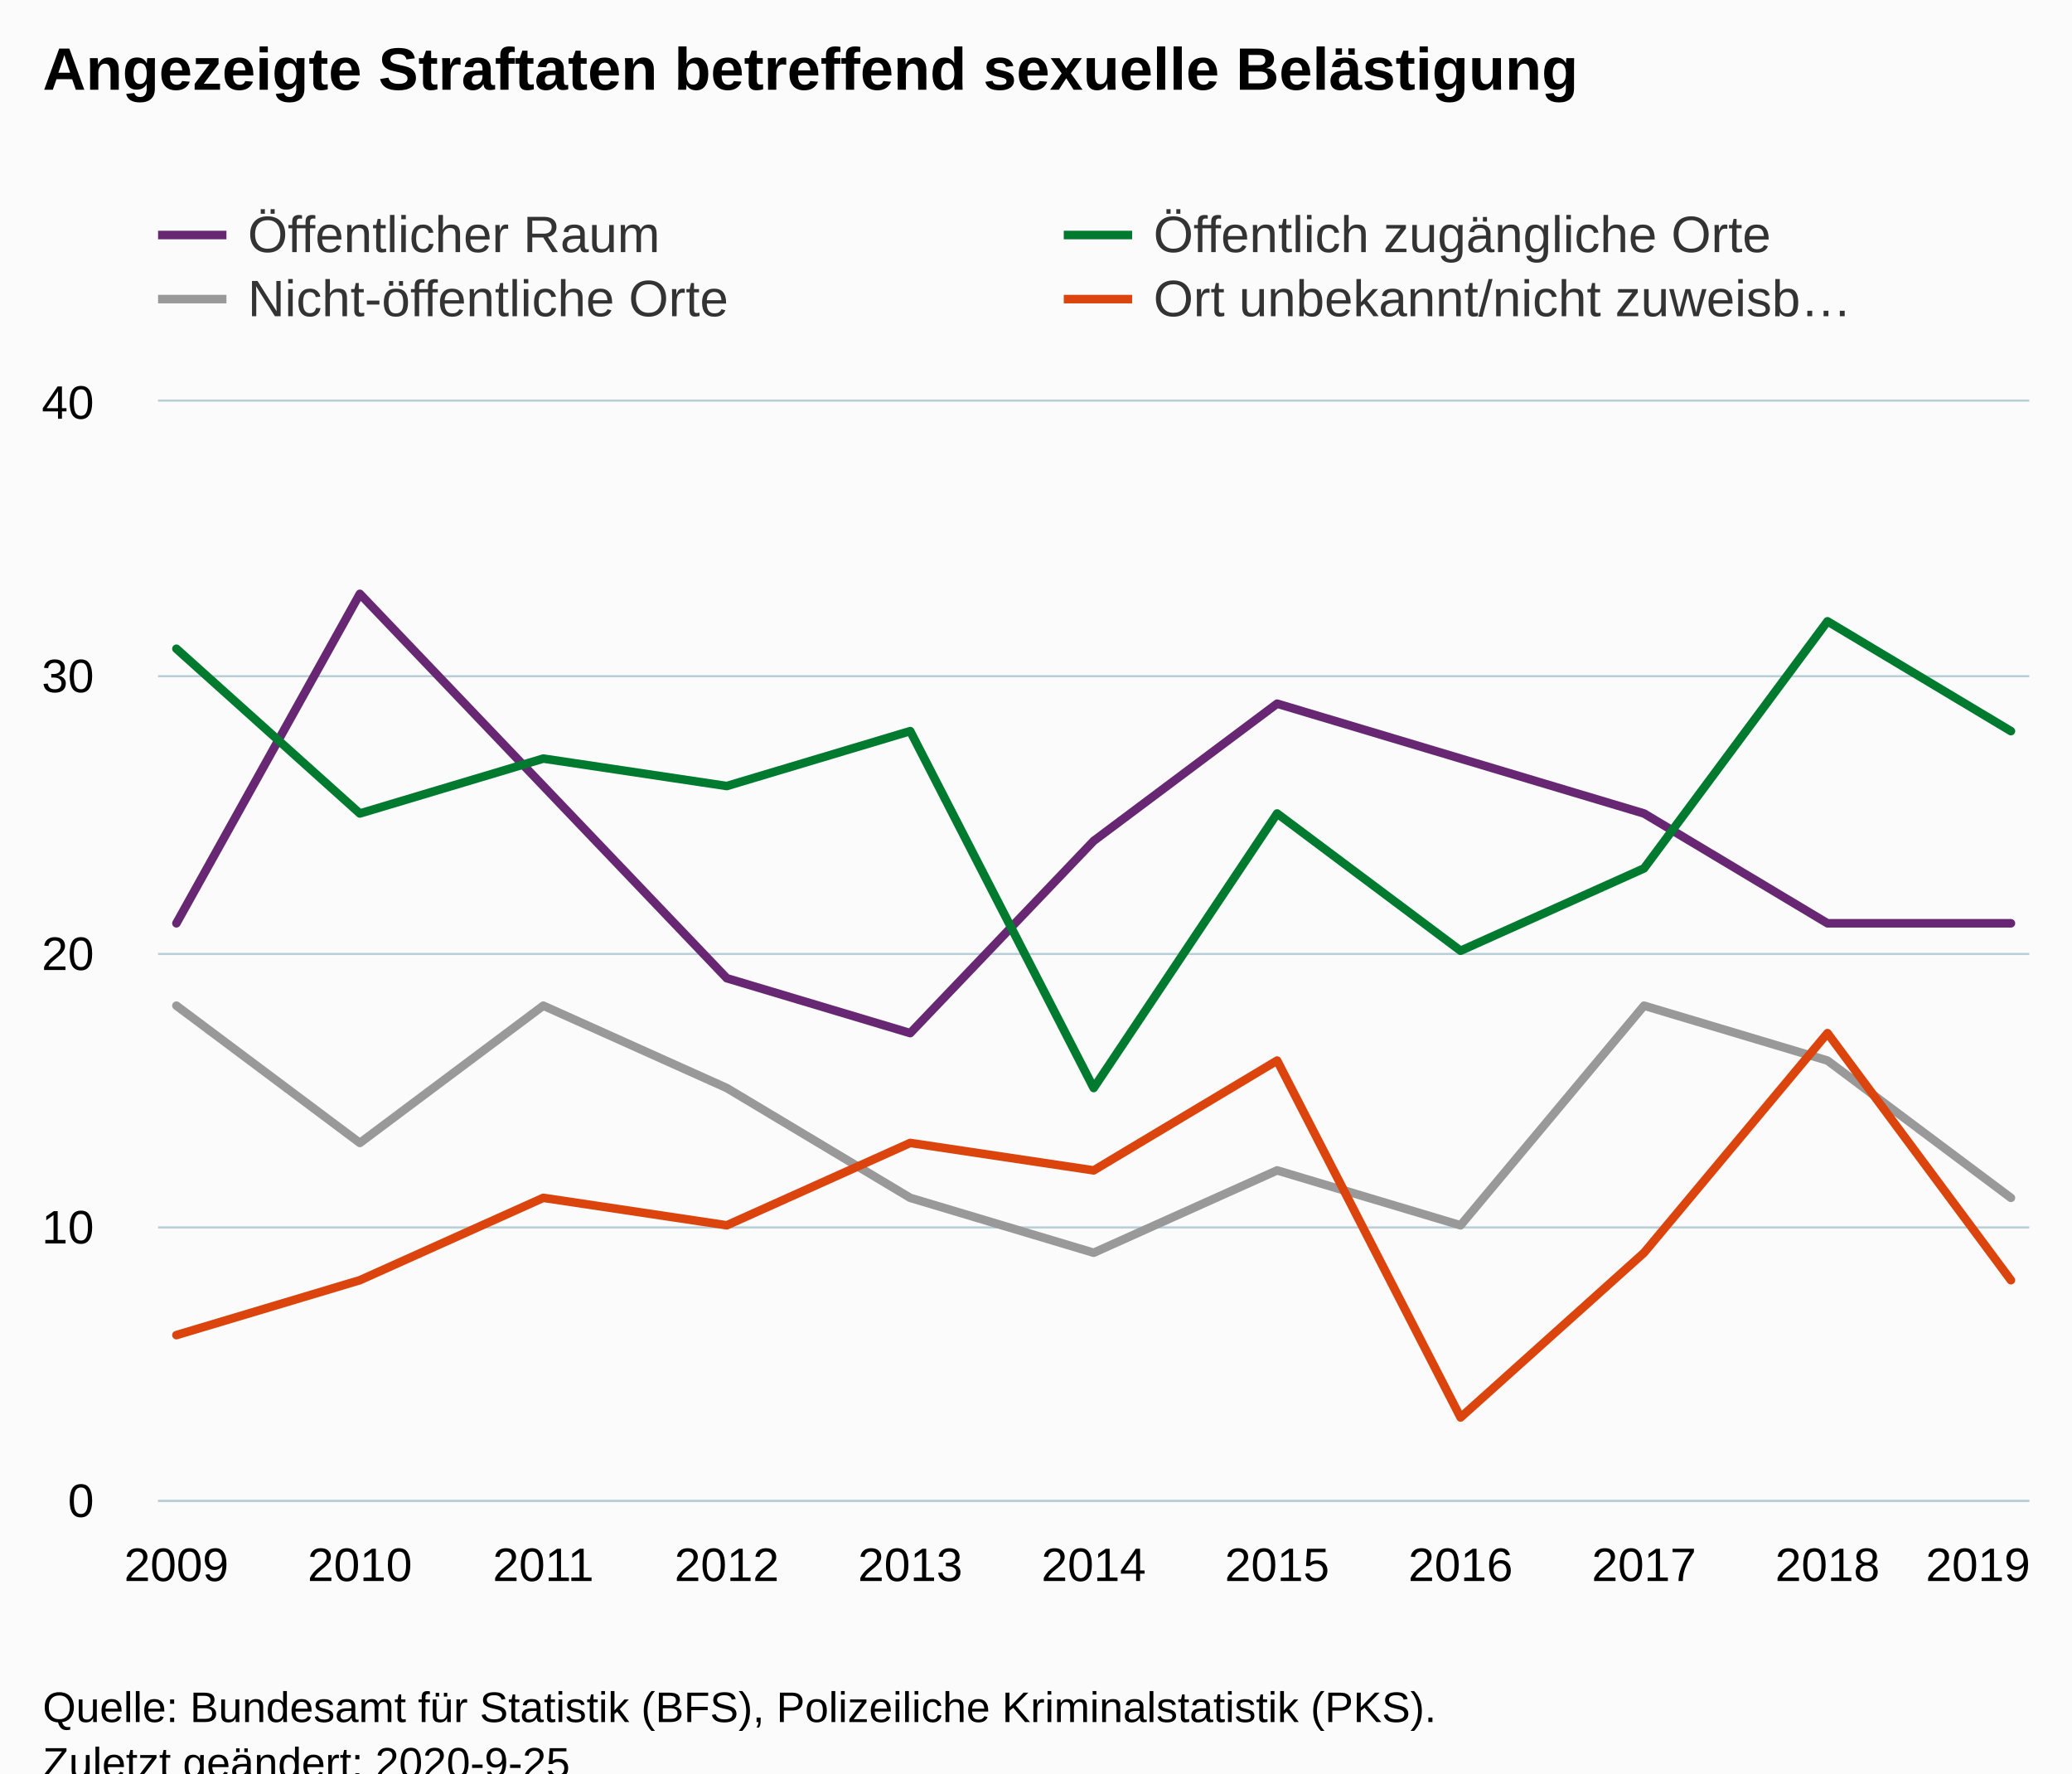
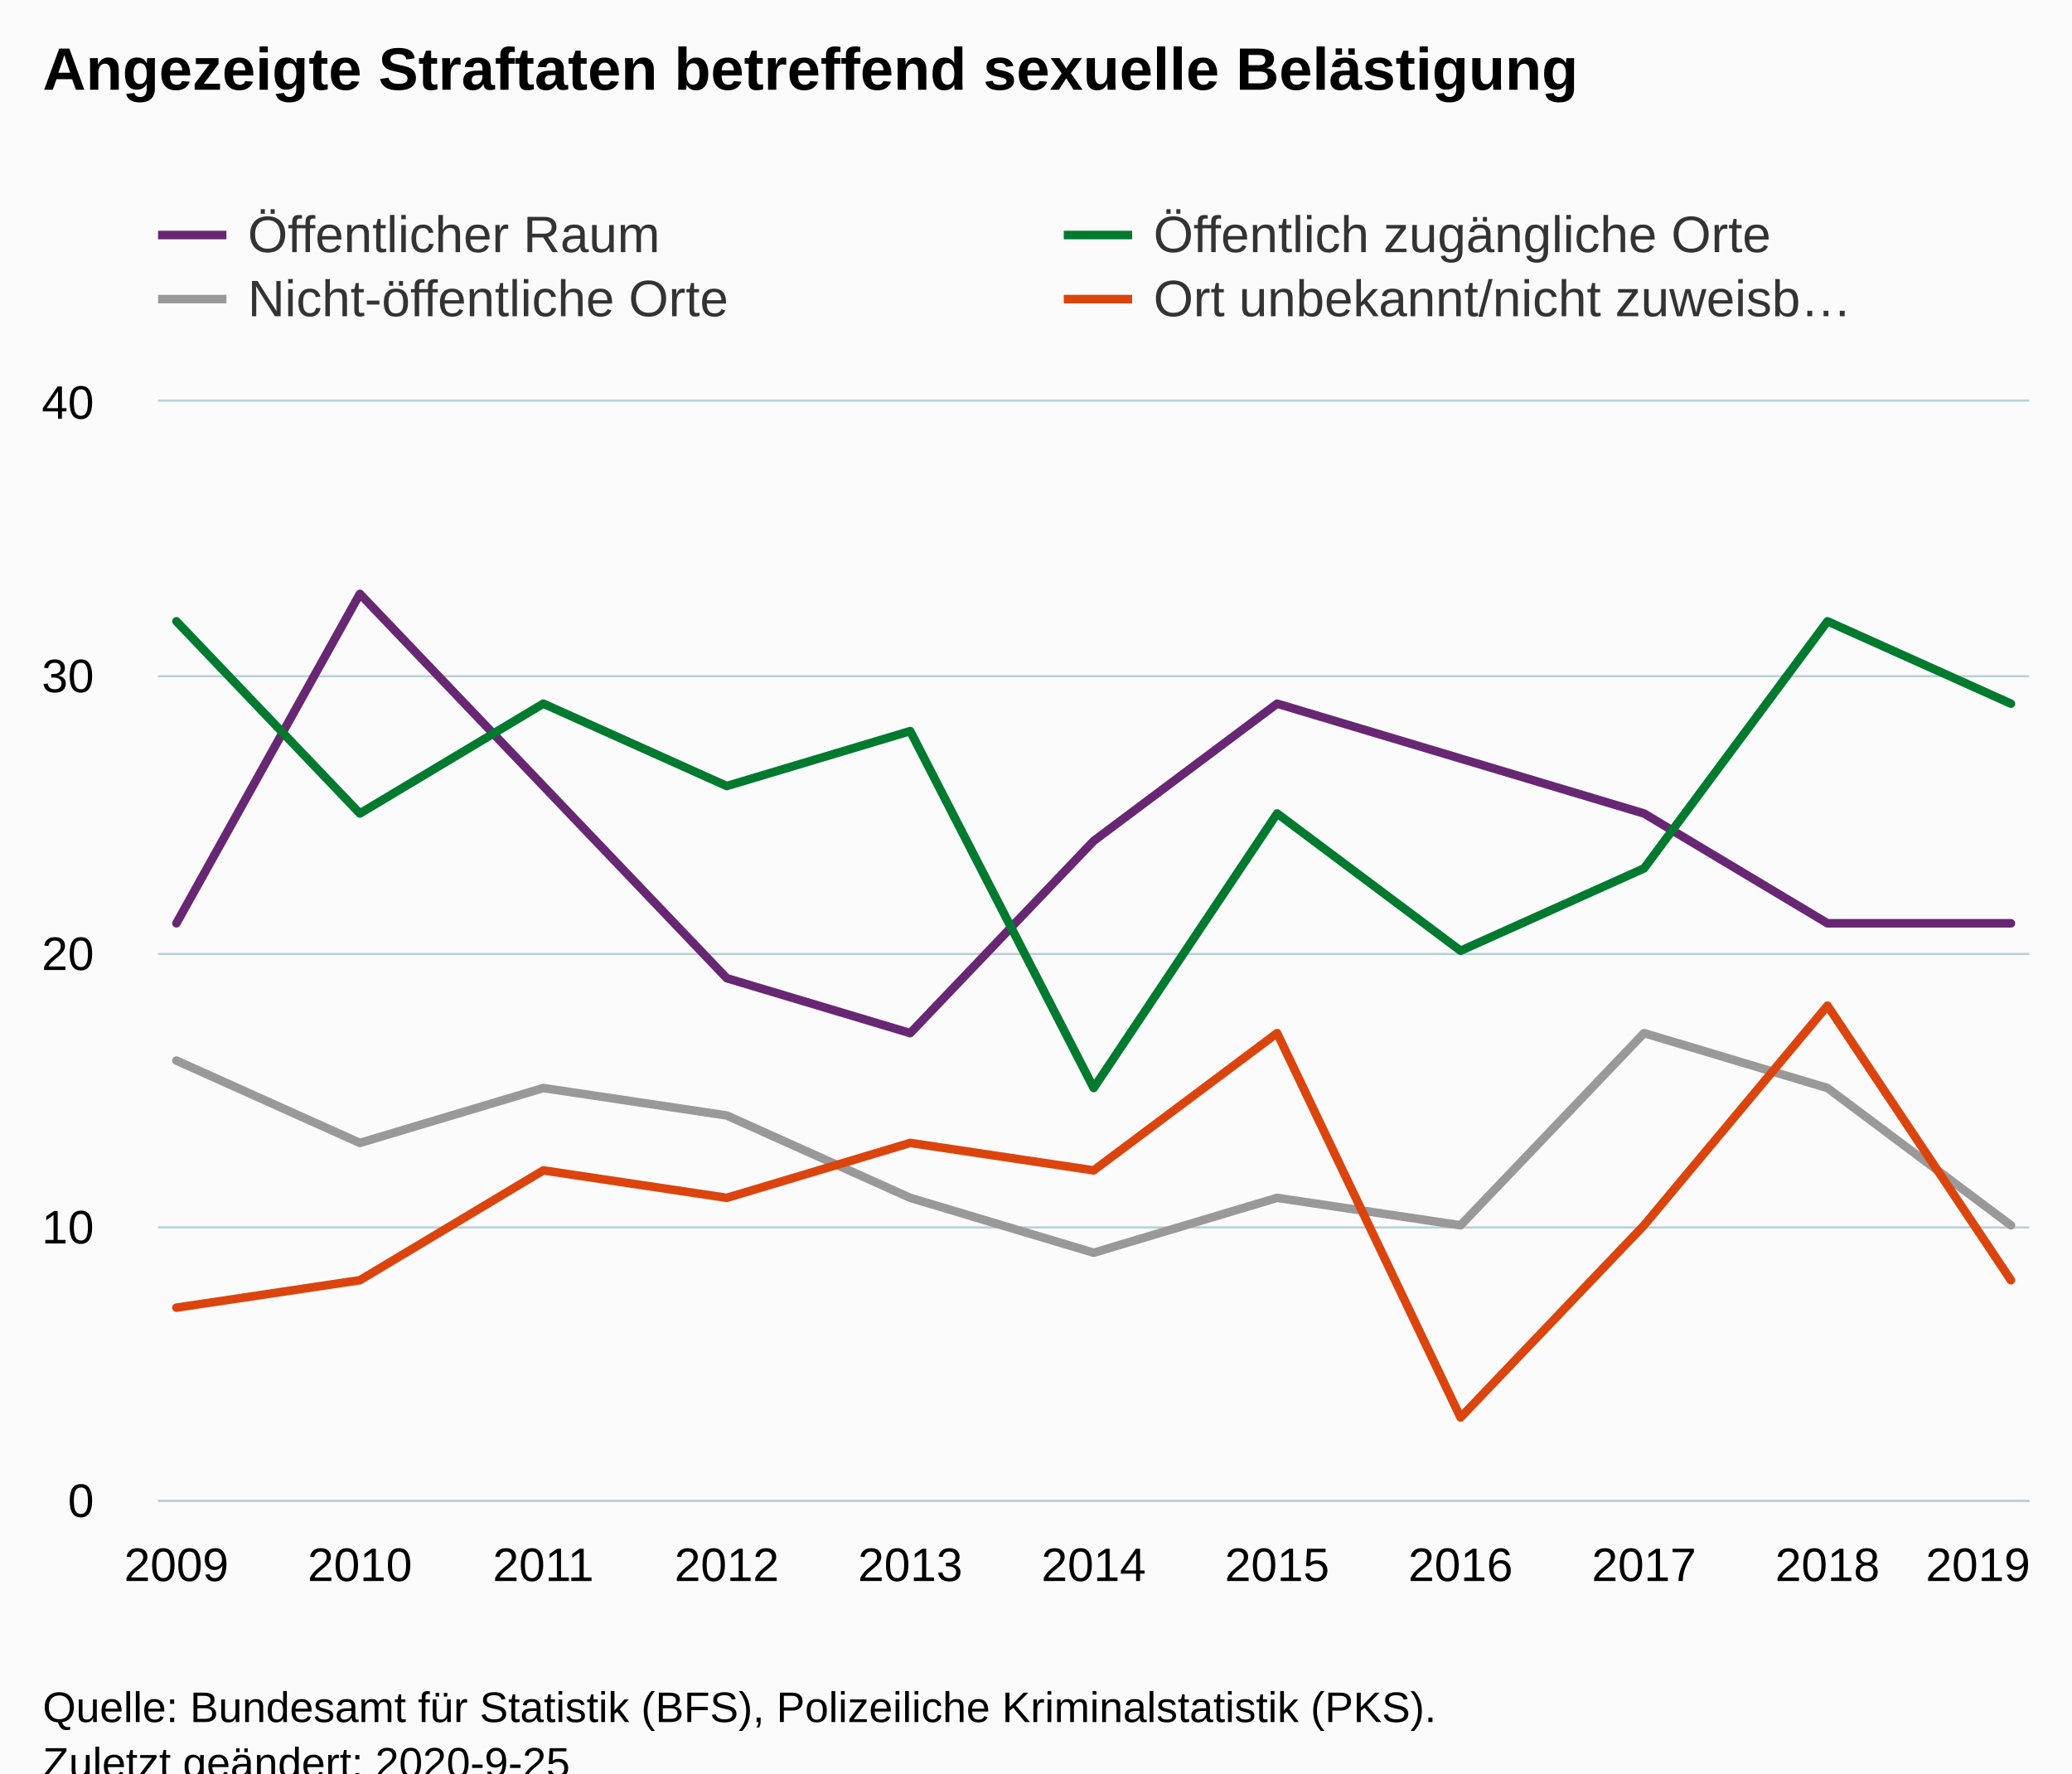
<svg xmlns="http://www.w3.org/2000/svg" version="1.1" class="highcharts-root" style="font-family:Arial;font-size:12px;" viewBox="0 0 485 415">
  <defs>
-     <clipPath id="highcharts-9clx5z3-50-">
+     <clipPath id="highcharts-wo9f8xr-50-">
      <rect x="0" y="0" width="438" height="257" fill="none" />
    </clipPath>
-     <clipPath id="highcharts-9clx5z3-62-">
+     <clipPath id="highcharts-wo9f8xr-62-">
      <rect x="0" y="0" width="438" height="257" fill="none" />
    </clipPath>
  </defs>
  <rect fill="#fbfbfb" class="highcharts-background" x="0" y="0" width="485" height="428" rx="0" ry="0" />
  <rect fill="none" class="highcharts-plot-background" x="37" y="94" width="438" height="257" />
  <g class="highcharts-pane-group" data-z-index="0" />
  <g class="highcharts-grid highcharts-xaxis-grid" data-z-index="1">
    <path fill="none" data-z-index="1" class="highcharts-grid-line" d="M 40.5 94 L 40.5 351" opacity="1" />
    <path fill="none" data-z-index="1" class="highcharts-grid-line" d="M 83.5 94 L 83.5 351" opacity="1" />
    <path fill="none" data-z-index="1" class="highcharts-grid-line" d="M 126.5 94 L 126.5 351" opacity="1" />
    <path fill="none" data-z-index="1" class="highcharts-grid-line" d="M 169.5 94 L 169.5 351" opacity="1" />
    <path fill="none" data-z-index="1" class="highcharts-grid-line" d="M 212.5 94 L 212.5 351" opacity="1" />
    <path fill="none" data-z-index="1" class="highcharts-grid-line" d="M 255.5 94 L 255.5 351" opacity="1" />
    <path fill="none" data-z-index="1" class="highcharts-grid-line" d="M 298.5 94 L 298.5 351" opacity="1" />
    <path fill="none" data-z-index="1" class="highcharts-grid-line" d="M 341.5 94 L 341.5 351" opacity="1" />
    <path fill="none" data-z-index="1" class="highcharts-grid-line" d="M 384.5 94 L 384.5 351" opacity="1" />
    <path fill="none" data-z-index="1" class="highcharts-grid-line" d="M 427.5 94 L 427.5 351" opacity="1" />
    <path fill="none" data-z-index="1" class="highcharts-grid-line" d="M 470.5 94 L 470.5 351" opacity="1" />
  </g>
  <g class="highcharts-grid highcharts-yaxis-grid" data-z-index="1">
    <path fill="none" stroke="#B9CFD7" stroke-width="0.5" data-z-index="1" class="highcharts-grid-line" d="M 37 351.25 L 475 351.25" opacity="1" />
    <path fill="none" stroke="#B9CFD7" stroke-width="0.5" data-z-index="1" class="highcharts-grid-line" d="M 37 287.25 L 475 287.25" opacity="1" />
    <path fill="none" stroke="#B9CFD7" stroke-width="0.5" data-z-index="1" class="highcharts-grid-line" d="M 37 223.25 L 475 223.25" opacity="1" />
    <path fill="none" stroke="#B9CFD7" stroke-width="0.5" data-z-index="1" class="highcharts-grid-line" d="M 37 158.25 L 475 158.25" opacity="1" />
    <path fill="none" stroke="#B9CFD7" stroke-width="0.5" data-z-index="1" class="highcharts-grid-line" d="M 37 93.75 L 475 93.75" opacity="1" />
  </g>
  <rect fill="none" class="highcharts-plot-border" data-z-index="1" x="37" y="94" width="438" height="257" />
  <g class="highcharts-axis highcharts-xaxis" data-z-index="2">
    <path fill="none" class="highcharts-axis-line" stroke="#B9CFD7" stroke-width="0.5" data-z-index="7" d="M 37 351.25 L 475 351.25" />
  </g>
  <g class="highcharts-axis highcharts-yaxis" data-z-index="2">
    <path fill="none" class="highcharts-axis-line" data-z-index="7" d="M 37 94 L 37 351" />
  </g>
  <g class="highcharts-series-group" data-z-index="3">
-     <g class="highcharts-series highcharts-series-0 highcharts-line-series" data-z-index="0.1" opacity="1" transform="translate(37,94) scale(1 1)" clip-path="url(#highcharts-9clx5z3-62-)">
+     <g class="highcharts-series highcharts-series-0 highcharts-line-series" data-z-index="0.1" opacity="1" transform="translate(37,94) scale(1 1)" clip-path="url(#highcharts-wo9f8xr-62-)">
      <path fill="none" d="M 4.294 122.075 L 47.235 44.975 L 90.176 89.95 L 133.118 134.925 L 176.059 147.775 L 219 102.8 L 261.941 70.675 L 304.882 83.525 L 347.824 96.375 L 390.765 122.075 L 433.706 122.075" class="highcharts-graph" data-z-index="1" stroke="#672773" stroke-width="2" stroke-linejoin="round" stroke-linecap="round" />
    </g>
    <g class="highcharts-markers highcharts-series-0 highcharts-line-series" data-z-index="0.1" opacity="1" transform="translate(37,94) scale(1 1)" clip-path="none" />
-     <g class="highcharts-series highcharts-series-1 highcharts-line-series" data-z-index="0.1" opacity="1" transform="translate(37,94) scale(1 1)" clip-path="url(#highcharts-9clx5z3-62-)">
-       <path fill="none" d="M 4.294 57.825 L 47.235 96.375 L 90.176 83.525 L 133.118 89.95 L 176.059 77.1 L 219 160.625 L 261.941 96.375 L 304.882 128.5 L 347.824 109.225 L 390.765 51.4 L 433.706 77.1" class="highcharts-graph" data-z-index="1" stroke="#007a2f" stroke-width="2" stroke-linejoin="round" stroke-linecap="round" />
+     <g class="highcharts-series highcharts-series-1 highcharts-line-series" data-z-index="0.1" opacity="1" transform="translate(37,94) scale(1 1)" clip-path="url(#highcharts-wo9f8xr-62-)">
+       <path fill="none" d="M 4.294 51.4 L 47.235 96.375 L 90.176 70.675 L 133.118 89.95 L 176.059 77.1 L 219 160.625 L 261.941 96.375 L 304.882 128.5 L 347.824 109.225 L 390.765 51.4 L 433.706 70.675" class="highcharts-graph" data-z-index="1" stroke="#007a2f" stroke-width="2" stroke-linejoin="round" stroke-linecap="round" />
    </g>
    <g class="highcharts-markers highcharts-series-1 highcharts-line-series" data-z-index="0.1" opacity="1" transform="translate(37,94) scale(1 1)" clip-path="none" />
-     <g class="highcharts-series highcharts-series-2 highcharts-line-series" data-z-index="0.1" opacity="1" transform="translate(37,94) scale(1 1)" clip-path="url(#highcharts-9clx5z3-62-)">
-       <path fill="none" d="M 4.294 141.35 L 47.235 173.475 L 90.176 141.35 L 133.118 160.625 L 176.059 186.325 L 219 199.175 L 261.941 179.9 L 304.882 192.75 L 347.824 141.35 L 390.765 154.2 L 433.706 186.325" class="highcharts-graph" data-z-index="1" stroke="#999999" stroke-width="2" stroke-linejoin="round" stroke-linecap="round" />
+     <g class="highcharts-series highcharts-series-2 highcharts-line-series" data-z-index="0.1" opacity="1" transform="translate(37,94) scale(1 1)" clip-path="url(#highcharts-wo9f8xr-62-)">
+       <path fill="none" d="M 4.294 154.2 L 47.235 173.475 L 90.176 160.625 L 133.118 167.05 L 176.059 186.325 L 219 199.175 L 261.941 186.325 L 304.882 192.75 L 347.824 147.775 L 390.765 160.625 L 433.706 192.75" class="highcharts-graph" data-z-index="1" stroke="#999999" stroke-width="2" stroke-linejoin="round" stroke-linecap="round" />
    </g>
    <g class="highcharts-markers highcharts-series-2 highcharts-line-series" data-z-index="0.1" opacity="1" transform="translate(37,94) scale(1 1)" clip-path="none" />
-     <g class="highcharts-series highcharts-series-3 highcharts-line-series" data-z-index="0.1" opacity="1" transform="translate(37,94) scale(1 1)" clip-path="url(#highcharts-9clx5z3-62-)">
-       <path fill="none" d="M 4.294 218.45 L 47.235 205.6 L 90.176 186.325 L 133.118 192.75 L 176.059 173.475 L 219 179.9 L 261.941 154.2 L 304.882 237.725 L 347.824 199.175 L 390.765 147.775 L 433.706 205.6" class="highcharts-graph" data-z-index="1" stroke="#DC440E" stroke-width="2" stroke-linejoin="round" stroke-linecap="round" />
+     <g class="highcharts-series highcharts-series-3 highcharts-line-series" data-z-index="0.1" opacity="1" transform="translate(37,94) scale(1 1)" clip-path="url(#highcharts-wo9f8xr-62-)">
+       <path fill="none" d="M 4.294 212.025 L 47.235 205.6 L 90.176 179.9 L 133.118 186.325 L 176.059 173.475 L 219 179.9 L 261.941 147.775 L 304.882 237.725 L 347.824 192.75 L 390.765 141.35 L 433.706 205.6" class="highcharts-graph" data-z-index="1" stroke="#DC440E" stroke-width="2" stroke-linejoin="round" stroke-linecap="round" />
    </g>
    <g class="highcharts-markers highcharts-series-3 highcharts-line-series" data-z-index="0.1" opacity="1" transform="translate(37,94) scale(1 1)" clip-path="none" />
  </g>
  <text x="10" text-anchor="start" class="highcharts-title" data-z-index="4" style="color:#000000;font-size:14px;font-weight:bold;fill:#000000;" y="21">
    <tspan>Angezeigte Straftaten betreffend sexuelle Belästigung</tspan>
  </text>
  <text x="10" text-anchor="start" class="highcharts-subtitle" data-z-index="4" style="color:#000000;font-size:12px;font-weight:normal;fill:#000000;" y="40" />
  <text x="10" text-anchor="start" class="highcharts-caption" data-z-index="4" style="color:#666666;fill:#666666;" y="385" />
  <g class="highcharts-legend" data-z-index="7" transform="translate(29,41)">
    <rect fill="none" class="highcharts-legend-box" rx="0" ry="0" x="0" y="0" width="420" height="41" visibility="visible" />
    <g data-z-index="1">
      <g>
        <g class="highcharts-legend-item highcharts-line-series highcharts-color-undefined highcharts-series-0" data-z-index="1" transform="translate(8,3)">
          <path fill="none" d="M 0 11 L 16 11" class="highcharts-graph" stroke="#672773" stroke-width="2" />
          <text x="21" style="color:#333333;cursor:pointer;font-size:12px;font-weight:normal;fill:#333333;" text-anchor="start" data-z-index="2" y="15">
            <tspan>Öffentlicher Raum</tspan>
          </text>
        </g>
        <g class="highcharts-legend-item highcharts-line-series highcharts-color-undefined highcharts-series-1" data-z-index="1" transform="translate(220,3)">
          <path fill="none" d="M 0 11 L 16 11" class="highcharts-graph" stroke="#007a2f" stroke-width="2" />
          <text x="21" y="15" style="color:#333333;cursor:pointer;font-size:12px;font-weight:normal;fill:#333333;" text-anchor="start" data-z-index="2">
            <tspan>Öffentlich zugängliche Orte</tspan>
          </text>
        </g>
        <g class="highcharts-legend-item highcharts-line-series highcharts-color-undefined highcharts-series-2" data-z-index="1" transform="translate(8,18)">
          <path fill="none" d="M 0 11 L 16 11" class="highcharts-graph" stroke="#999999" stroke-width="2" />
          <text x="21" y="15" style="color:#333333;cursor:pointer;font-size:12px;font-weight:normal;fill:#333333;" text-anchor="start" data-z-index="2">
            <tspan>Nicht-öffentliche Orte</tspan>
          </text>
        </g>
        <g class="highcharts-legend-item highcharts-line-series highcharts-color-undefined highcharts-series-3" data-z-index="1" transform="translate(220,18)">
          <path fill="none" d="M 0 11 L 16 11" class="highcharts-graph" stroke="#DC440E" stroke-width="2" />
          <text x="21" y="15" style="color:#333333;cursor:pointer;font-size:12px;font-weight:normal;fill:#333333;" text-anchor="start" data-z-index="2">
            <tspan>Ort unbekannt/nicht zuweisb…</tspan>
          </text>
        </g>
      </g>
    </g>
  </g>
  <g class="highcharts-axis-labels highcharts-xaxis-labels" data-z-index="7">
    <text x="41.294" style="color:#000000;cursor:default;font-size:11px;fill:#000000;" text-anchor="middle" transform="translate(0,0)" y="370" opacity="1">2009</text>
    <text x="84.235" style="color:#000000;cursor:default;font-size:11px;fill:#000000;" text-anchor="middle" transform="translate(0,0)" y="370" opacity="1">2010</text>
    <text x="127.176" style="color:#000000;cursor:default;font-size:11px;fill:#000000;" text-anchor="middle" transform="translate(0,0)" y="370" opacity="1">2011</text>
    <text x="170.118" style="color:#000000;cursor:default;font-size:11px;fill:#000000;" text-anchor="middle" transform="translate(0,0)" y="370" opacity="1">2012</text>
    <text x="213.059" style="color:#000000;cursor:default;font-size:11px;fill:#000000;" text-anchor="middle" transform="translate(0,0)" y="370" opacity="1">2013</text>
    <text x="256" style="color:#000000;cursor:default;font-size:11px;fill:#000000;" text-anchor="middle" transform="translate(0,0)" y="370" opacity="1">2014</text>
    <text x="298.941" style="color:#000000;cursor:default;font-size:11px;fill:#000000;" text-anchor="middle" transform="translate(0,0)" y="370" opacity="1">2015</text>
    <text x="341.882" style="color:#000000;cursor:default;font-size:11px;fill:#000000;" text-anchor="middle" transform="translate(0,0)" y="370" opacity="1">2016</text>
    <text x="384.824" style="color:#000000;cursor:default;font-size:11px;fill:#000000;" text-anchor="middle" transform="translate(0,0)" y="370" opacity="1">2017</text>
    <text x="427.765" style="color:#000000;cursor:default;font-size:11px;fill:#000000;" text-anchor="middle" transform="translate(0,0)" y="370" opacity="1">2018</text>
    <text x="463" style="color:#000000;cursor:default;font-size:11px;fill:#000000;" text-anchor="middle" transform="translate(0,0)" y="370" opacity="1">2019</text>
  </g>
  <g class="highcharts-axis-labels highcharts-yaxis-labels" data-z-index="7">
    <text x="22" style="color:#000000;cursor:default;font-size:11px;fill:#000000;" text-anchor="end" transform="translate(0,0)" y="355" opacity="1">0</text>
    <text x="22" style="color:#000000;cursor:default;font-size:11px;fill:#000000;" text-anchor="end" transform="translate(0,0)" y="291" opacity="1">10</text>
    <text x="22" style="color:#000000;cursor:default;font-size:11px;fill:#000000;" text-anchor="end" transform="translate(0,0)" y="227" opacity="1">20</text>
    <text x="22" style="color:#000000;cursor:default;font-size:11px;fill:#000000;" text-anchor="end" transform="translate(0,0)" y="162" opacity="1">30</text>
    <text x="22" style="color:#000000;cursor:default;font-size:11px;fill:#000000;" text-anchor="end" transform="translate(0,0)" y="98" opacity="1">40</text>
  </g>
  <text x="10" class="highcharts-credits" text-anchor="start" data-z-index="8" style="cursor:default;color:#000000;font-size:10px;fill:#000000;" y="403">
    <tspan>Quelle: Bundesamt für Statistik (BFS), Polizeiliche Kriminalstatistik (PKS).</tspan>
    <tspan x="10" dy="13">Zuletzt geändert: 2020-9-25</tspan>
  </text>
</svg>
